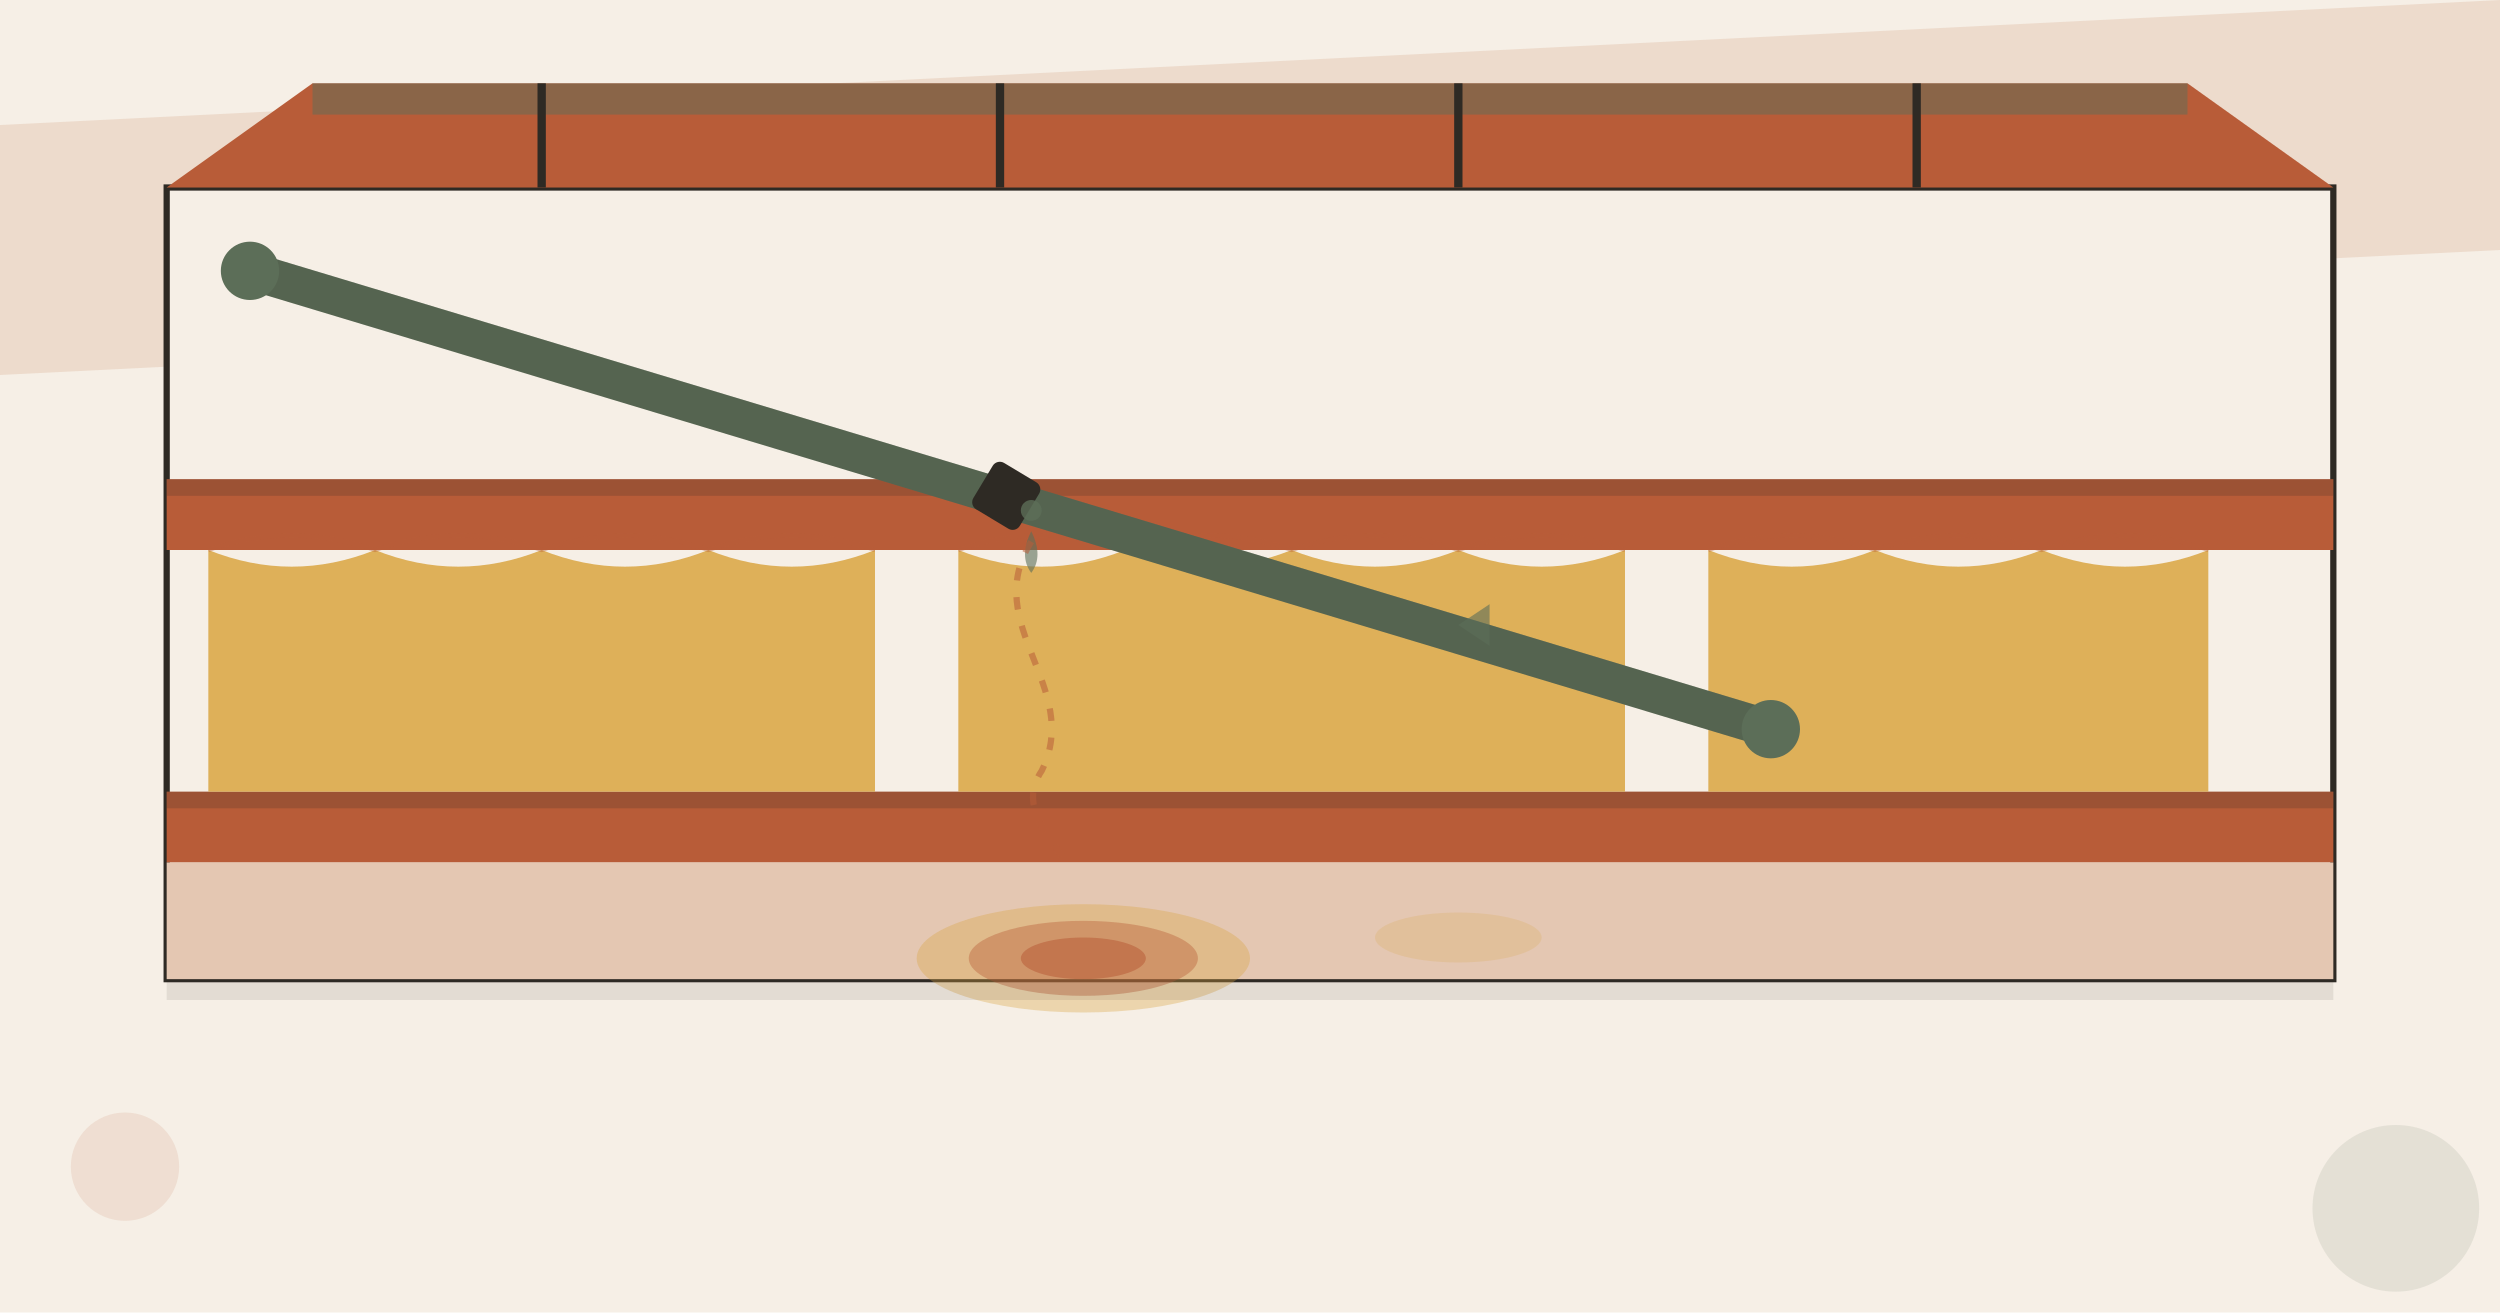
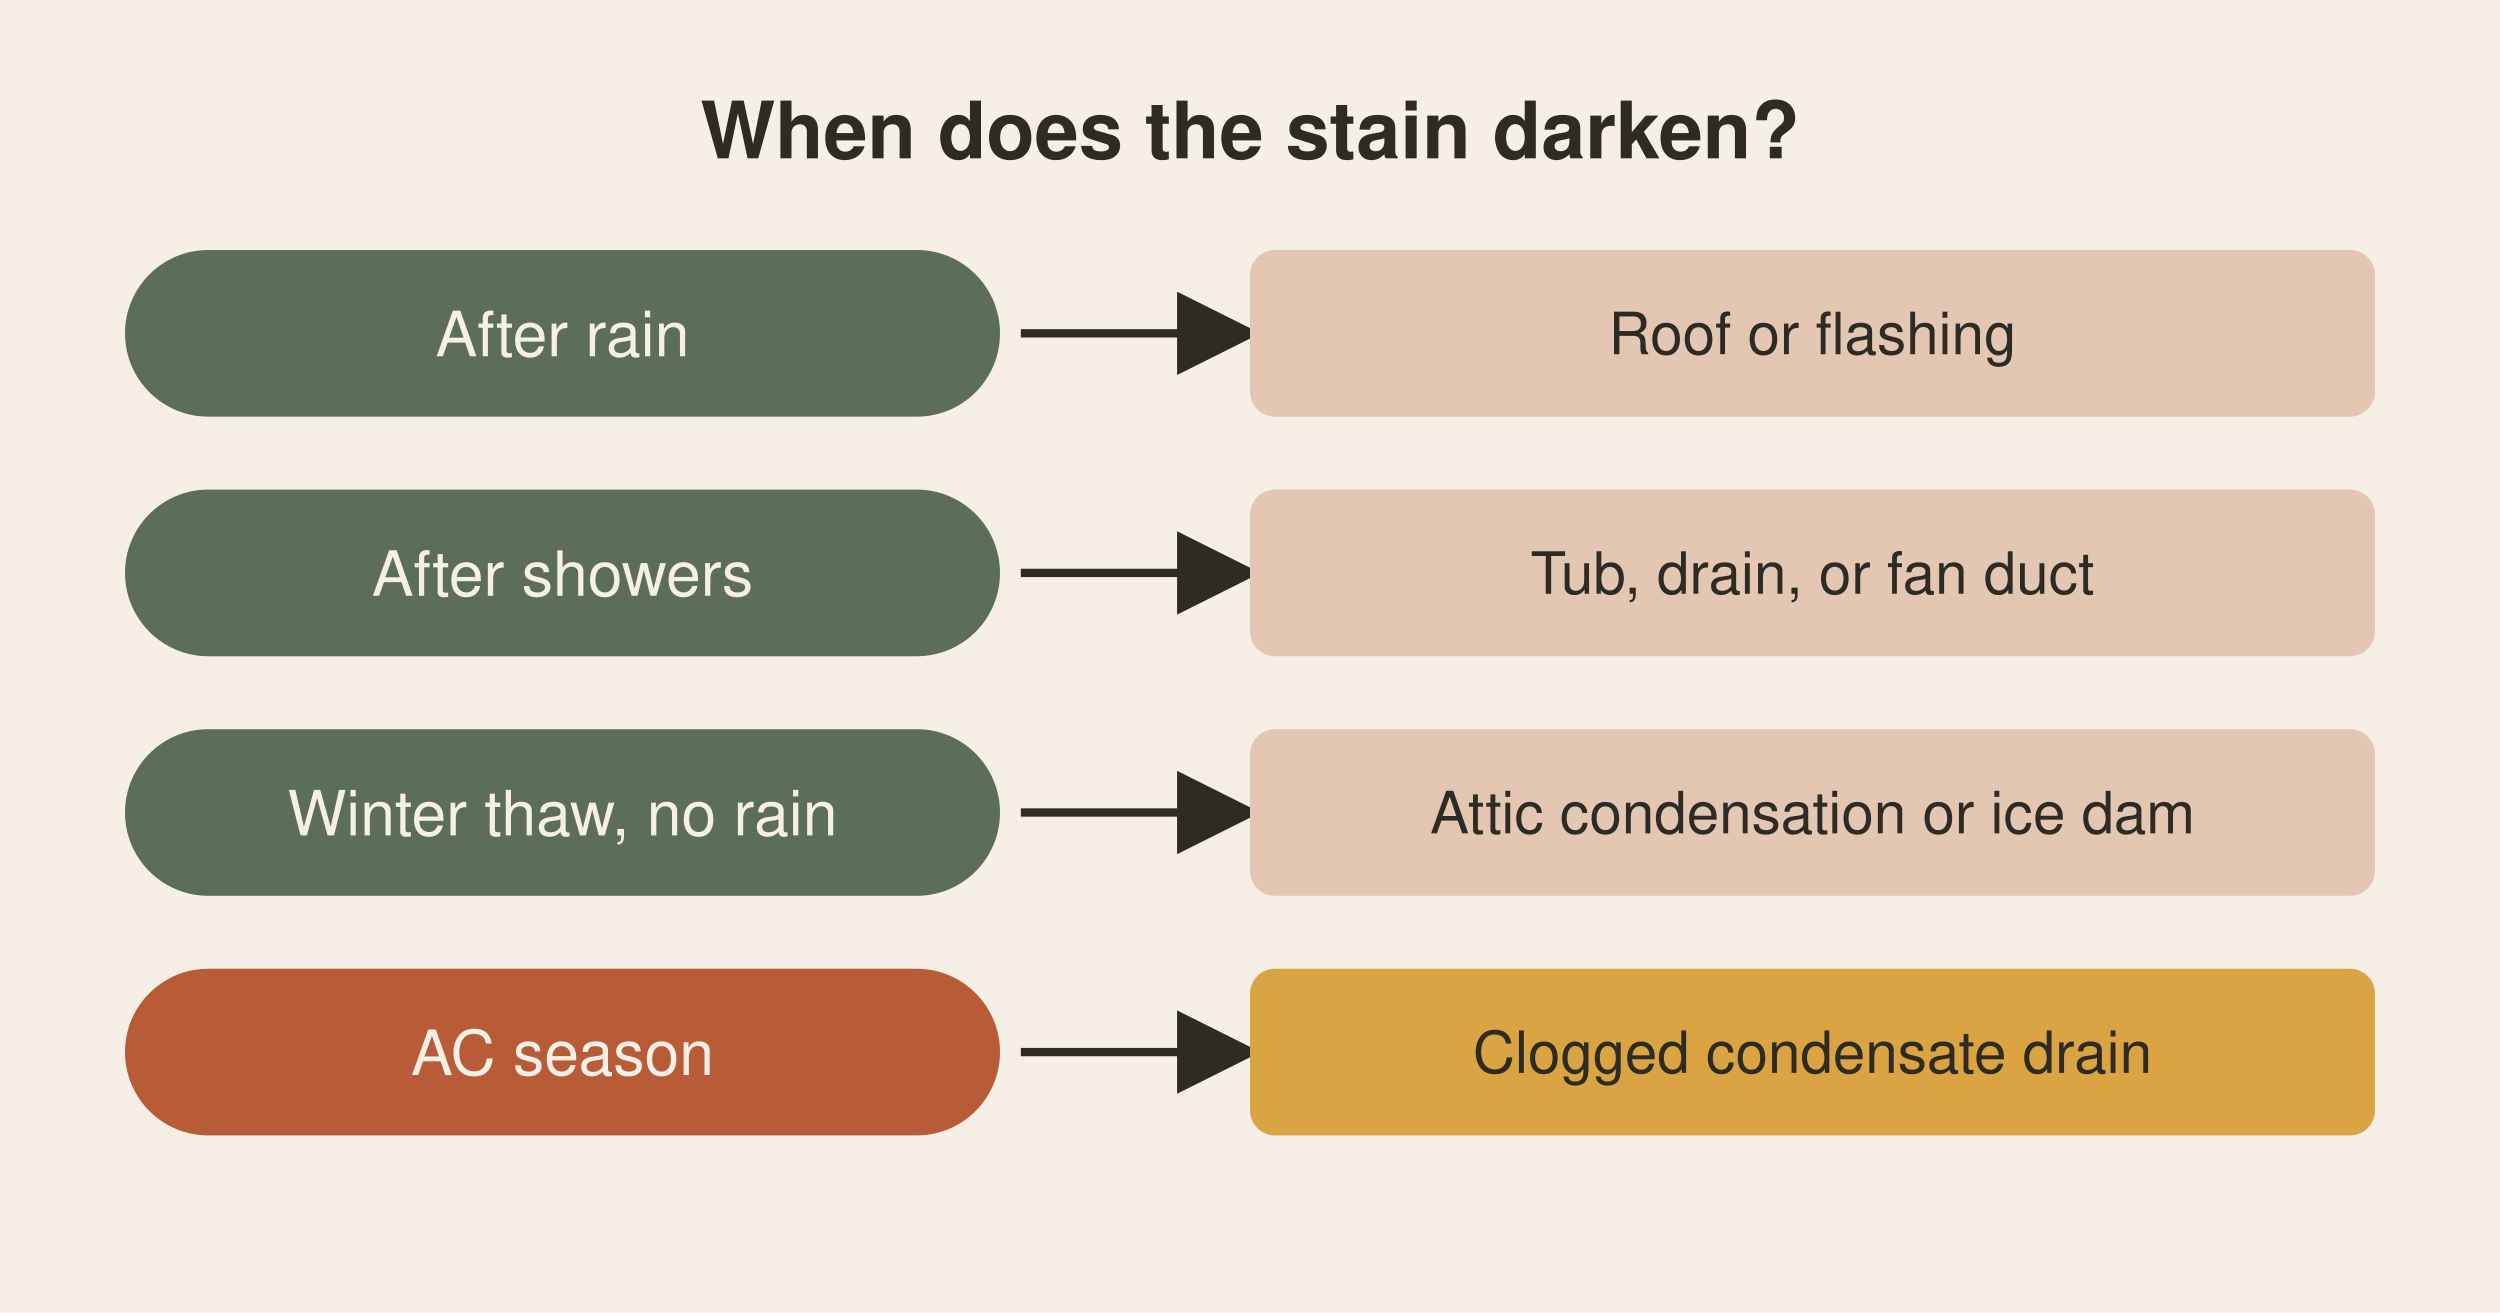
<svg xmlns="http://www.w3.org/2000/svg" viewBox="0 0 1200 630">
  <rect width="1200" height="630" fill="#F6EFE6" />
-   <polygon points="0,60 1200,0 1200,120 0,180" fill="#E4C7B2" opacity="0.5" />
-   <rect x="80" y="90" width="1040" height="380" fill="#F6EFE6" stroke="#2E2A24" stroke-width="3" />
-   <polygon points="80,90 1120,90 1050,40 150,40" fill="#B85C38" />
-   <polygon points="150,40 1050,40 1050,55 150,55" fill="#5C6E58" opacity="0.5" />
-   <line x1="260" y1="40" x2="260" y2="90" stroke="#2E2A24" stroke-width="4" />
-   <line x1="480" y1="40" x2="480" y2="90" stroke="#2E2A24" stroke-width="4" />
-   <line x1="700" y1="40" x2="700" y2="90" stroke="#2E2A24" stroke-width="4" />
-   <line x1="920" y1="40" x2="920" y2="90" stroke="#2E2A24" stroke-width="4" />
-   <rect x="80" y="230" width="1040" height="34" fill="#B85C38" />
-   <rect x="80" y="230" width="1040" height="8" fill="#2E2A24" opacity="0.2" />
-   <rect x="80" y="380" width="1040" height="34" fill="#B85C38" />
-   <rect x="80" y="380" width="1040" height="8" fill="#2E2A24" opacity="0.2" />
-   <g>
-     <path d="M100 264 Q140 280 180 264 Q220 280 260 264 Q300 280 340 264 Q380 280 420 264 Q420 300 420 380 L100 380 Z" fill="#D9A441" opacity="0.85" />
-     <path d="M100 264 Q140 250 180 264 Q220 250 260 264 Q300 250 340 264 Q380 250 420 264" fill="none" stroke="#B85C38" stroke-width="2" opacity="0.4" />
-   </g>
-   <g>
-     <path d="M460 264 Q500 280 540 264 Q580 280 620 264 Q660 280 700 264 Q740 280 780 264 Q780 300 780 380 L460 380 Z" fill="#D9A441" opacity="0.85" />
-     <path d="M460 264 Q500 250 540 264 Q580 250 620 264 Q660 250 700 264 Q740 250 780 264" fill="none" stroke="#B85C38" stroke-width="2" opacity="0.4" />
-   </g>
-   <g>
-     <path d="M820 264 Q860 280 900 264 Q940 280 980 264 Q1020 280 1060 264 Q1060 300 1060 380 L820 380 Z" fill="#D9A441" opacity="0.85" />
-     <path d="M820 264 Q860 250 900 264 Q940 250 980 264 Q1020 250 1060 264" fill="none" stroke="#B85C38" stroke-width="2" opacity="0.4" />
-   </g>
-   <path d="M120 130 L850 350" stroke="#5C6E58" stroke-width="18" fill="none" stroke-linecap="round" />
-   <path d="M120 130 L850 350" stroke="#2E2A24" stroke-width="18" fill="none" stroke-linecap="round" opacity="0.15" />
-   <circle cx="120" cy="130" r="14" fill="#5C6E58" />
-   <circle cx="850" cy="350" r="14" fill="#5C6E58" />
-   <rect x="470" y="225" width="26" height="26" rx="4" fill="#2E2A24" transform="rotate(31 483 238)" />
-   <circle cx="495" cy="245" r="5" fill="#5C6E58" opacity="0.8" />
-   <path d="M495 255 q6 12 0 20 q-6 -8 0 -20" fill="#5C6E58" opacity="0.6" />
-   <path d="M495 260 C 470 300, 520 330, 500 370 C 480 400, 540 420, 520 460" fill="none" stroke="#B85C38" stroke-width="3" stroke-dasharray="6 8" opacity="0.55" />
-   <rect x="80" y="414" width="1040" height="56" fill="#E4C7B2" />
-   <ellipse cx="520" cy="460" rx="80" ry="26" fill="#D9A441" opacity="0.35" />
-   <ellipse cx="520" cy="460" rx="55" ry="18" fill="#B85C38" opacity="0.4" />
-   <ellipse cx="520" cy="460" rx="30" ry="10" fill="#B85C38" opacity="0.55" />
-   <ellipse cx="700" cy="450" rx="40" ry="12" fill="#D9A441" opacity="0.2" />
-   <rect x="80" y="470" width="1040" height="10" fill="#2E2A24" opacity="0.1" />
-   <polygon points="700,300 715,290 715,310" fill="#5C6E58" opacity="0.6" />
-   <circle cx="1150" cy="580" r="40" fill="#5C6E58" opacity="0.12" />
-   <circle cx="60" cy="560" r="26" fill="#B85C38" opacity="0.12" />
+   <defs>
+     <marker id="a" markerWidth="10" markerHeight="10" refX="5" refY="5" orient="auto">
+       <path d="M0,0 L10,5 L0,10 z" fill="#2E2A24" />
+     </marker>
+   </defs>
+   <text x="600" y="76" font-family="Helvetica, Arial, sans-serif" font-size="38" font-weight="bold" fill="#2E2A24" text-anchor="middle">When does the stain darken?</text>
+   <rect x="60" y="120" width="420" height="80" rx="40" fill="#5C6E58" />
+   <text x="270" y="171" font-family="Helvetica, Arial, sans-serif" font-size="30" fill="#F6EFE6" text-anchor="middle">After rain</text>
+   <line x1="490" y1="160" x2="585" y2="160" stroke="#2E2A24" stroke-width="4" marker-end="url(#a)" />
+   <rect x="600" y="120" width="540" height="80" rx="12" fill="#E4C7B2" />
+   <text x="870" y="170" font-family="Helvetica, Arial, sans-serif" font-size="28" fill="#2E2A24" text-anchor="middle">Roof or flashing</text>
+   <rect x="60" y="235" width="420" height="80" rx="40" fill="#5C6E58" />
+   <text x="270" y="286" font-family="Helvetica, Arial, sans-serif" font-size="30" fill="#F6EFE6" text-anchor="middle">After showers</text>
+   <line x1="490" y1="275" x2="585" y2="275" stroke="#2E2A24" stroke-width="4" marker-end="url(#a)" />
+   <rect x="600" y="235" width="540" height="80" rx="12" fill="#E4C7B2" />
+   <text x="870" y="285" font-family="Helvetica, Arial, sans-serif" font-size="28" fill="#2E2A24" text-anchor="middle">Tub, drain, or fan duct</text>
+   <rect x="60" y="350" width="420" height="80" rx="40" fill="#5C6E58" />
+   <text x="270" y="401" font-family="Helvetica, Arial, sans-serif" font-size="30" fill="#F6EFE6" text-anchor="middle">Winter thaw, no rain</text>
+   <line x1="490" y1="390" x2="585" y2="390" stroke="#2E2A24" stroke-width="4" marker-end="url(#a)" />
+   <rect x="600" y="350" width="540" height="80" rx="12" fill="#E4C7B2" />
+   <text x="870" y="400" font-family="Helvetica, Arial, sans-serif" font-size="28" fill="#2E2A24" text-anchor="middle">Attic condensation or ice dam</text>
+   <rect x="60" y="465" width="420" height="80" rx="40" fill="#B85C38" />
+   <text x="270" y="516" font-family="Helvetica, Arial, sans-serif" font-size="30" fill="#F6EFE6" text-anchor="middle">AC season</text>
+   <line x1="490" y1="505" x2="585" y2="505" stroke="#2E2A24" stroke-width="4" marker-end="url(#a)" />
+   <rect x="600" y="465" width="540" height="80" rx="12" fill="#D9A441" />
+   <text x="870" y="515" font-family="Helvetica, Arial, sans-serif" font-size="28" fill="#2E2A24" text-anchor="middle">Clogged condensate drain</text>
</svg>
